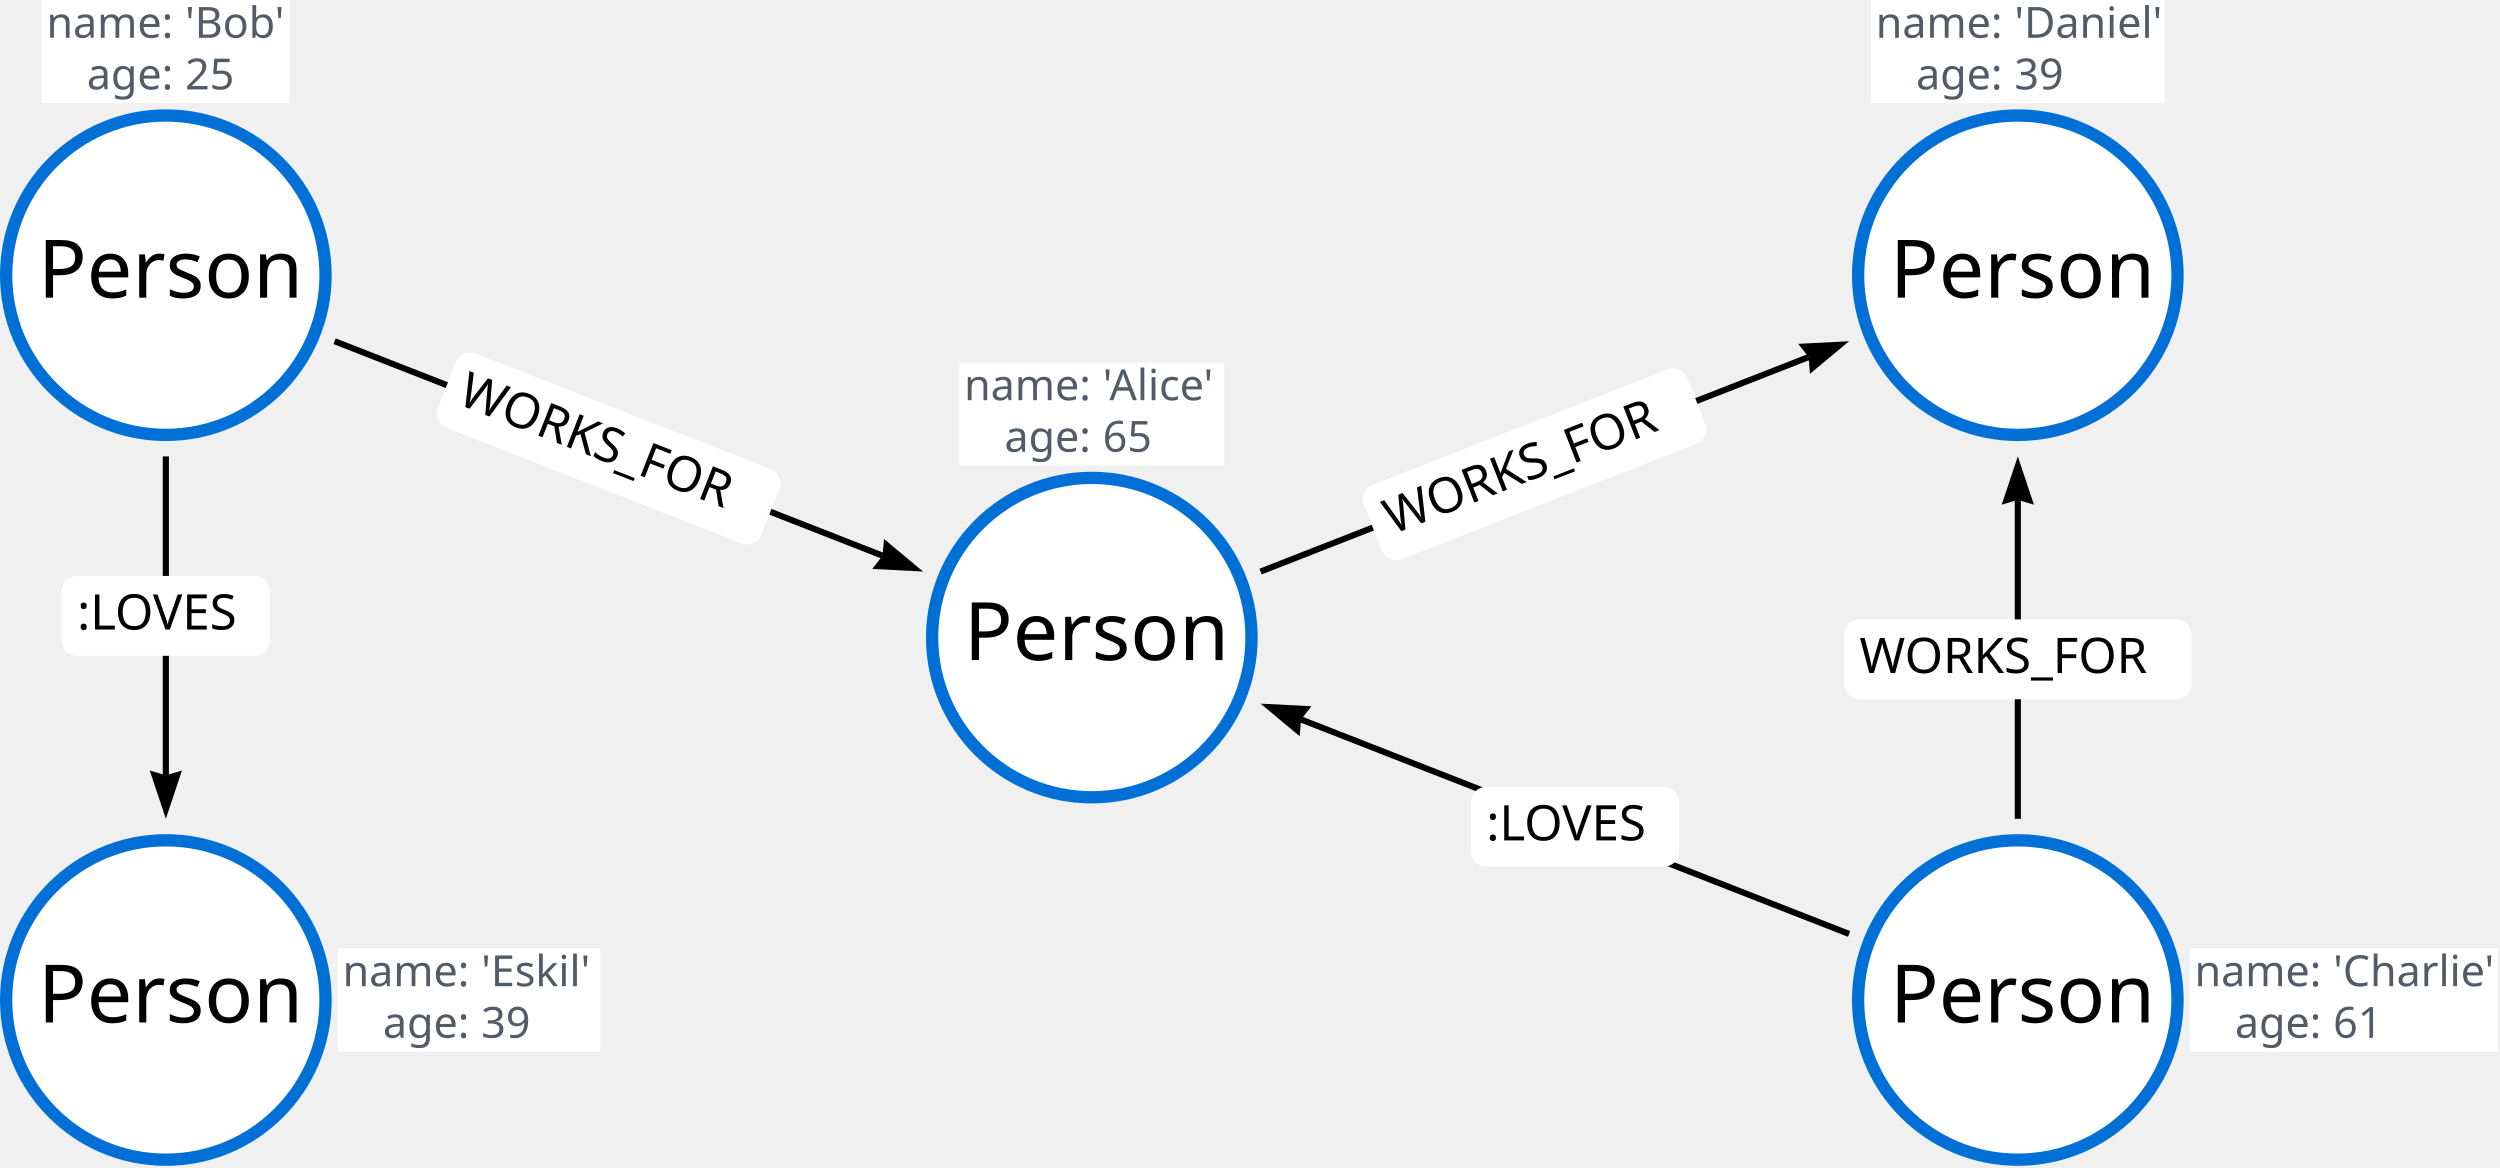
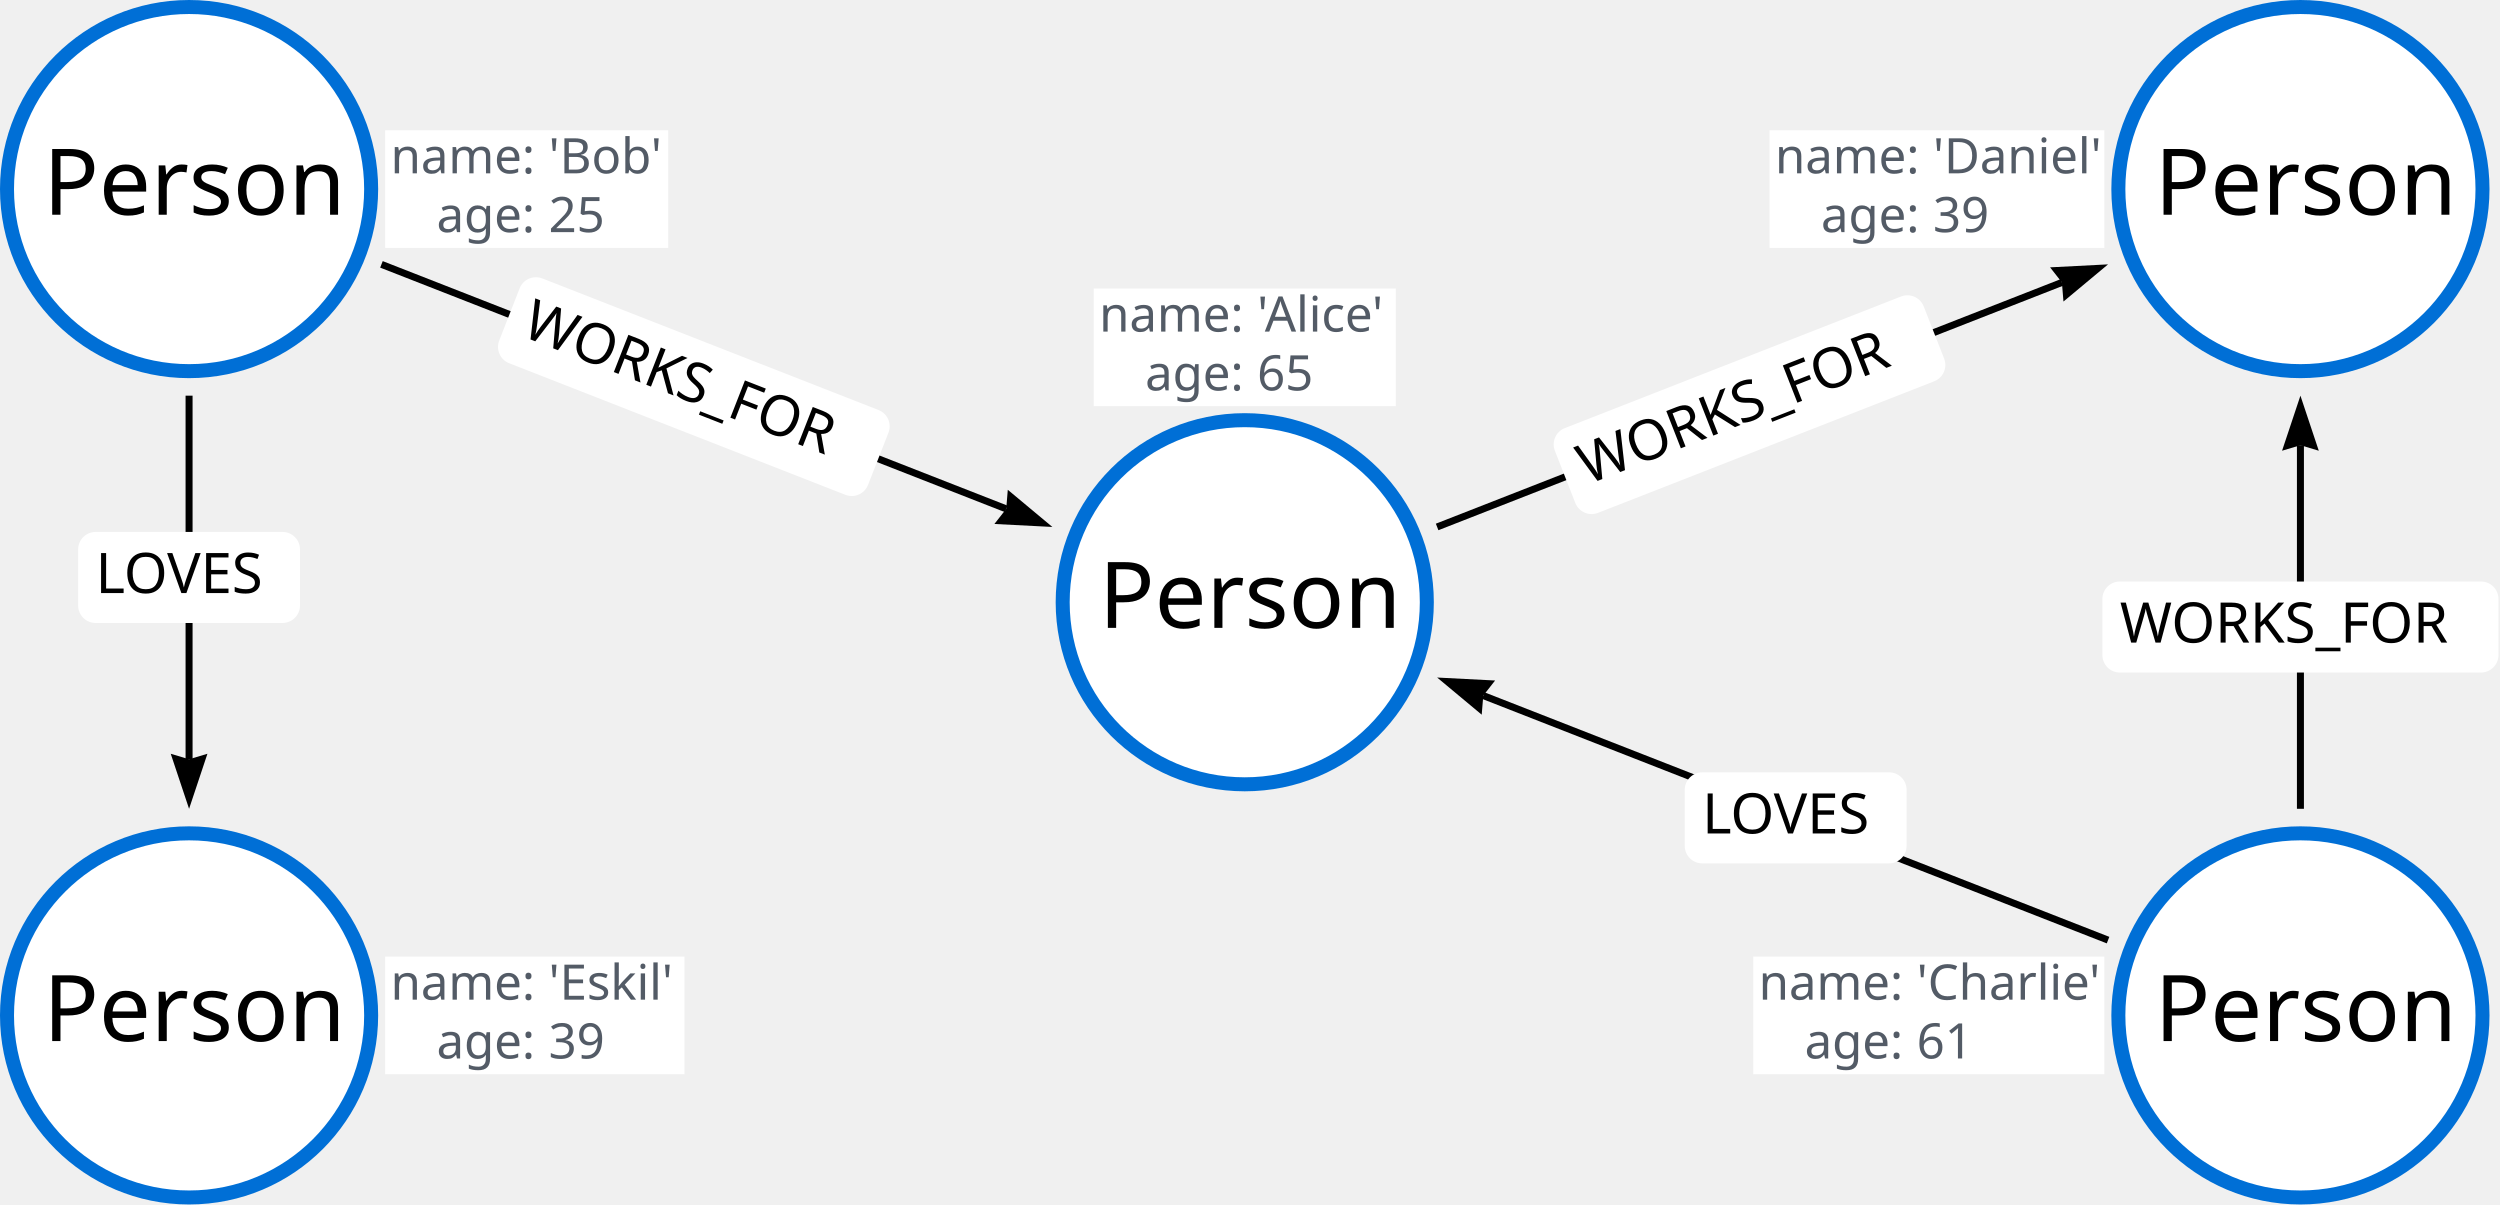
- <svg xmlns="http://www.w3.org/2000/svg" width="814" height="380" viewBox="0 0 814 380">
+ <svg xmlns="http://www.w3.org/2000/svg" width="714" height="344" viewBox="0 0 714 344">
  <defs>
    <style type="text/css" />
  </defs>
-   <g transform="translate(-73.99834 240.6) scale(1)">
+   <g transform="translate(-73.99834 205) scale(1)">
    <g class="relationship">
      <g transform="translate(127.9983 -151) rotate(21.37415)" stroke-width="2" stroke="#000000">
        <path d="M 59 0 L 250.614 0" />
        <polygon points="-14.155,0 -15.728,5.243 0,0 -15.728,-5.243" fill="#000000" transform="translate(264.7696 0) rotate(0)" stroke="none" />
      </g>
      <g transform="translate(272.158 -94.57947) rotate(21.37415) translate(0 -13)">
        <g transform="translate(0 0)">
          <g transform="translate(-56.55859 0)" fill="#ffffff" stroke="#000000" stroke-width="0">
            <rect x="0" y="0" width="113.117" height="26" rx="5" ry="5" stroke="none" />
            <text xml:space="preserve" x="5" y="17.457" stroke="none" text-anchor="left" font-family="sans-serif" font-size="16" font-weight="normal" fill="#000000">WORKS_FOR</text>
          </g>
        </g>
      </g>
    </g>
    <g class="relationship">
      <g transform="translate(429.4992 -33) rotate(-21.37415)" stroke-width="2" stroke="#000000">
        <path d="M 59 0 L 250.614 0" />
        <polygon points="-14.155,0 -15.728,5.243 0,0 -15.728,-5.243" fill="#000000" transform="translate(264.7696 0) rotate(0)" stroke="none" />
      </g>
      <g transform="translate(573.6588 -89.42053) rotate(-21.37415) translate(0 -13)">
        <g transform="translate(0 0)">
          <g transform="translate(-56.55859 0)" fill="#ffffff" stroke="#000000" stroke-width="0">
            <rect x="0" y="0" width="113.117" height="26" rx="5" ry="5" stroke="none" />
            <text xml:space="preserve" x="5" y="17.457" stroke="none" text-anchor="left" font-family="sans-serif" font-size="16" font-weight="normal" fill="#000000">WORKS_FOR</text>
          </g>
        </g>
      </g>
    </g>
    <g class="relationship">
      <g transform="translate(731 85) rotate(-90)" stroke-width="2" stroke="#000000">
        <path d="M 59 0 L 162.845 0" />
        <polygon points="-14.155,0 -15.728,5.243 0,0 -15.728,-5.243" fill="#000000" transform="translate(177 0) rotate(0)" stroke="none" />
      </g>
      <g transform="translate(731 -25.92244) rotate(0) translate(0 -13)">
        <g transform="translate(0 0)">
          <g transform="translate(-56.55859 0)" fill="#ffffff" stroke="#000000" stroke-width="0">
            <rect x="0" y="0" width="113.117" height="26" rx="5" ry="5" stroke="none" />
            <text xml:space="preserve" x="5" y="17.457" stroke="none" text-anchor="left" font-family="sans-serif" font-size="16" font-weight="normal" fill="#000000">WORKS_FOR</text>
          </g>
        </g>
      </g>
    </g>
    <g class="relationship">
      <g transform="translate(127.9983 -151) rotate(90)" stroke-width="2" stroke="#000000">
        <path d="M 59 0 L 162.845 0" />
        <polygon points="-14.155,0 -15.728,5.243 0,0 -15.728,-5.243" fill="#000000" transform="translate(177 0) rotate(0)" stroke="none" />
      </g>
      <g transform="translate(127.9983 -40.07756) rotate(360) translate(0 -13)">
        <g transform="translate(0 0)">
-           <g transform="translate(-33.90234 0)" fill="#ffffff" stroke="#000000" stroke-width="0">
-             <rect x="0" y="0" width="67.805" height="26" rx="5" ry="5" stroke="none" />
-             <text xml:space="preserve" x="5" y="17.457" stroke="none" text-anchor="left" font-family="sans-serif" font-size="16" font-weight="normal" fill="#000000">:LOVES</text>
+           <g transform="translate(-31.67969 0)" fill="#ffffff" stroke="#000000" stroke-width="0">
+             <rect x="0" y="0" width="63.359" height="26" rx="5" ry="5" stroke="none" />
+             <text xml:space="preserve" x="5" y="17.457" stroke="none" text-anchor="left" font-family="sans-serif" font-size="16" font-weight="normal" fill="#000000">LOVES</text>
          </g>
        </g>
      </g>
    </g>
    <g class="relationship">
      <g transform="translate(731 85) rotate(-158.6258)" stroke-width="2" stroke="#000000">
        <path d="M 59 0 L 250.614 0" />
        <polygon points="-14.155,0 -15.728,5.243 0,0 -15.728,-5.243" fill="#000000" transform="translate(264.7696 0) rotate(0)" stroke="none" />
      </g>
      <g transform="translate(586.8404 28.57947) rotate(0) translate(0 -13)">
        <g transform="translate(0 0)">
-           <g transform="translate(-33.90234 0)" fill="#ffffff" stroke="#000000" stroke-width="0">
-             <rect x="0" y="0" width="67.805" height="26" rx="5" ry="5" stroke="none" />
-             <text xml:space="preserve" x="5" y="17.457" stroke="none" text-anchor="left" font-family="sans-serif" font-size="16" font-weight="normal" fill="#000000">:LOVES</text>
+           <g transform="translate(-31.67969 0)" fill="#ffffff" stroke="#000000" stroke-width="0">
+             <rect x="0" y="0" width="63.359" height="26" rx="5" ry="5" stroke="none" />
+             <text xml:space="preserve" x="5" y="17.457" stroke="none" text-anchor="left" font-family="sans-serif" font-size="16" font-weight="normal" fill="#000000">LOVES</text>
          </g>
        </g>
      </g>
    </g>
    <g class="node">
      <g fill="#ffffff" stroke="#006FD6" stroke-width="4">
        <circle cx="429.499" cy="-33" r="52" />
      </g>
      <g transform="translate(429.4992 -33)">
        <g transform="scale(0.5592607) translate(0 -30.5)">
          <g transform="translate(0 0)">
            <g transform="translate(-74.45874 0)">
              <g fill="#000000" stroke="#000000" stroke-width="4" font-family="sans-serif" font-size="47" font-weight="normal">
                <text xml:space="preserve" x="0" y="43.593" stroke="none">Person</text>
              </g>
            </g>
          </g>
        </g>
        <g transform="translate(3.429011037612589e-15 -89.6)">
          <g transform="translate(0 0)">
            <g transform="translate(-43.13477 0)" fill="white">
              <rect x="0" y="0" width="86.27" height="33.6" rx="0" ry="0" stroke="none" />
              <g font-family="sans-serif" font-size="14" font-weight="normal" fill="#535B66" text-anchor="end">
                <text xml:space="preserve" x="42.8" y="12.3" stroke="none">name:</text>
                <text xml:space="preserve" x="46.689" y="12.3" stroke="none" text-anchor="start">'Alice'</text>
                <text xml:space="preserve" x="42.8" y="29.1" stroke="none" text-anchor="end">age:</text>
                <text xml:space="preserve" x="46.689" y="29.1" stroke="none" text-anchor="start">65</text>
              </g>
            </g>
          </g>
        </g>
      </g>
    </g>
    <g class="node">
      <g fill="#ffffff" stroke="#006FD6" stroke-width="4">
        <circle cx="127.998" cy="-151" r="52" />
      </g>
      <g transform="translate(127.9983 -151)">
        <g transform="scale(0.5592607) translate(0 -30.5)">
          <g transform="translate(0 0)">
            <g transform="translate(-74.45874 0)">
              <g fill="#000000" stroke="#000000" stroke-width="4" font-family="sans-serif" font-size="47" font-weight="normal">
                <text xml:space="preserve" x="0" y="43.593" stroke="none">Person</text>
              </g>
            </g>
          </g>
        </g>
-         <g transform="translate(3.429011037612589e-15 -89.6)">
-           <g transform="translate(0 0)">
-             <g transform="translate(-40.41748 0)" fill="white">
+         <g transform="translate(56 -16.8)">
+           <g transform="translate(0 0)">
+             <g transform="translate(0 0)" fill="white">
              <rect x="0" y="0" width="80.835" height="33.6" rx="0" ry="0" stroke="none" />
              <g font-family="sans-serif" font-size="14" font-weight="normal" fill="#535B66" text-anchor="end">
                <text xml:space="preserve" x="42.8" y="12.3" stroke="none">name:</text>
                <text xml:space="preserve" x="46.689" y="12.3" stroke="none" text-anchor="start">'Bob'</text>
                <text xml:space="preserve" x="42.8" y="29.1" stroke="none" text-anchor="end">age:</text>
                <text xml:space="preserve" x="46.689" y="29.1" stroke="none" text-anchor="start">25</text>
              </g>
            </g>
          </g>
        </g>
      </g>
    </g>
    <g class="node">
      <g fill="#ffffff" stroke="#006FD6" stroke-width="4">
        <circle cx="731" cy="85" r="52" />
      </g>
      <g transform="translate(731 85)">
        <g transform="scale(0.5592607) translate(0 -30.5)">
          <g transform="translate(0 0)">
            <g transform="translate(-74.45874 0)">
              <g fill="#000000" stroke="#000000" stroke-width="4" font-family="sans-serif" font-size="47" font-weight="normal">
                <text xml:space="preserve" x="0" y="43.593" stroke="none">Person</text>
              </g>
            </g>
          </g>
        </g>
-         <g transform="translate(56 -16.8)">
-           <g transform="translate(0 0)">
-             <g transform="translate(0 0)" fill="white">
+         <g transform="translate(-56 -16.8)">
+           <g transform="translate(0 0)">
+             <g transform="translate(-100.2764 0)" fill="white">
              <rect x="0" y="0" width="100.276" height="33.6" rx="0" ry="0" stroke="none" />
              <g font-family="sans-serif" font-size="14" font-weight="normal" fill="#535B66" text-anchor="end">
                <text xml:space="preserve" x="42.8" y="12.3" stroke="none">name:</text>
                <text xml:space="preserve" x="46.689" y="12.3" stroke="none" text-anchor="start">'Charlie'</text>
                <text xml:space="preserve" x="42.8" y="29.1" stroke="none" text-anchor="end">age:</text>
                <text xml:space="preserve" x="46.689" y="29.1" stroke="none" text-anchor="start">61</text>
              </g>
            </g>
          </g>
        </g>
      </g>
    </g>
    <g class="node">
      <g fill="#ffffff" stroke="#006FD6" stroke-width="4">
        <circle cx="731" cy="-151" r="52" />
      </g>
      <g transform="translate(731 -151)">
        <g transform="scale(0.5592607) translate(0 -30.5)">
          <g transform="translate(0 0)">
            <g transform="translate(-74.45874 0)">
              <g fill="#000000" stroke="#000000" stroke-width="4" font-family="sans-serif" font-size="47" font-weight="normal">
                <text xml:space="preserve" x="0" y="43.593" stroke="none">Person</text>
              </g>
            </g>
          </g>
        </g>
-         <g transform="translate(3.429011037612589e-15 -89.6)">
-           <g transform="translate(0 0)">
-             <g transform="translate(-47.80713 0)" fill="white">
+         <g transform="translate(-56 -16.8)">
+           <g transform="translate(0 0)">
+             <g transform="translate(-95.61426 0)" fill="white">
              <rect x="0" y="0" width="95.614" height="33.6" rx="0" ry="0" stroke="none" />
              <g font-family="sans-serif" font-size="14" font-weight="normal" fill="#535B66" text-anchor="end">
                <text xml:space="preserve" x="42.8" y="12.3" stroke="none">name:</text>
                <text xml:space="preserve" x="46.689" y="12.3" stroke="none" text-anchor="start">'Daniel'</text>
                <text xml:space="preserve" x="42.8" y="29.1" stroke="none" text-anchor="end">age:</text>
                <text xml:space="preserve" x="46.689" y="29.1" stroke="none" text-anchor="start">39</text>
              </g>
            </g>
          </g>
        </g>
      </g>
    </g>
    <g class="node">
      <g fill="#ffffff" stroke="#006FD6" stroke-width="4">
        <circle cx="127.998" cy="85" r="52" />
      </g>
      <g transform="translate(127.9983 85)">
        <g transform="scale(0.5592607) translate(0 -30.5)">
          <g transform="translate(0 0)">
            <g transform="translate(-74.45874 0)">
              <g fill="#000000" stroke="#000000" stroke-width="4" font-family="sans-serif" font-size="47" font-weight="normal">
                <text xml:space="preserve" x="0" y="43.593" stroke="none">Person</text>
              </g>
            </g>
          </g>
        </g>
        <g transform="translate(56 -16.8)">
          <g transform="translate(0 0)">
            <g transform="translate(0 0)" fill="white">
              <rect x="0" y="0" width="85.483" height="33.6" rx="0" ry="0" stroke="none" />
              <g font-family="sans-serif" font-size="14" font-weight="normal" fill="#535B66" text-anchor="end">
                <text xml:space="preserve" x="42.8" y="12.3" stroke="none">name:</text>
                <text xml:space="preserve" x="46.689" y="12.3" stroke="none" text-anchor="start">'Eskil'</text>
                <text xml:space="preserve" x="42.8" y="29.1" stroke="none" text-anchor="end">age:</text>
                <text xml:space="preserve" x="46.689" y="29.1" stroke="none" text-anchor="start">39</text>
              </g>
            </g>
          </g>
        </g>
      </g>
    </g>
  </g>
</svg>
